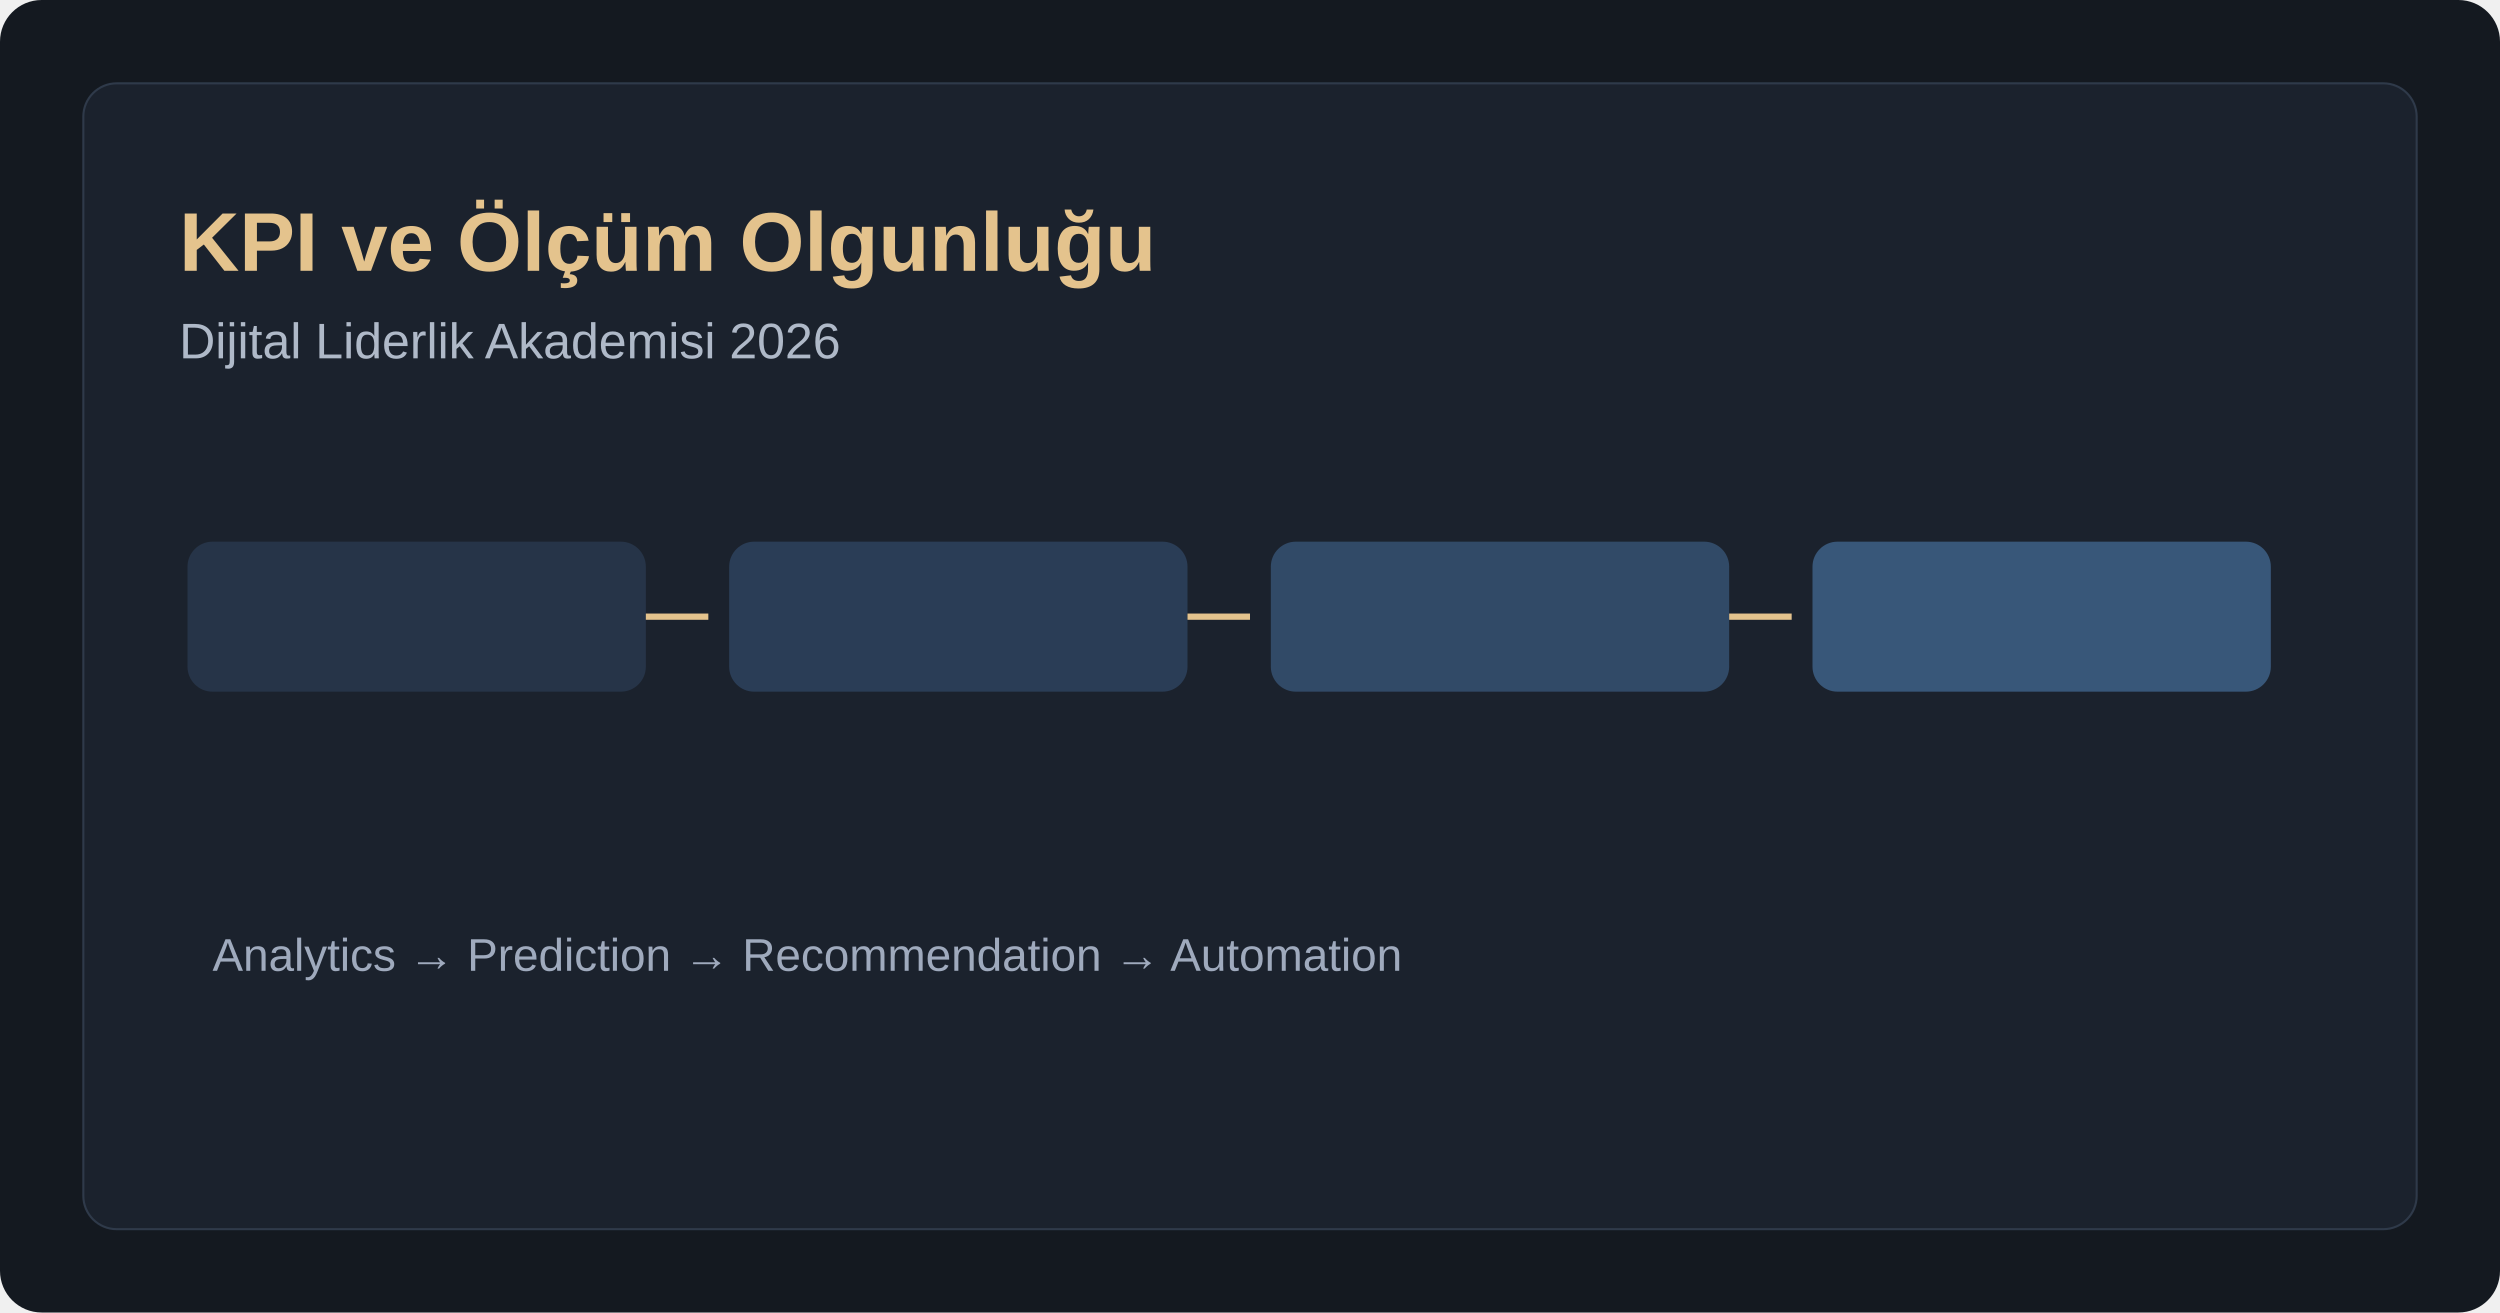
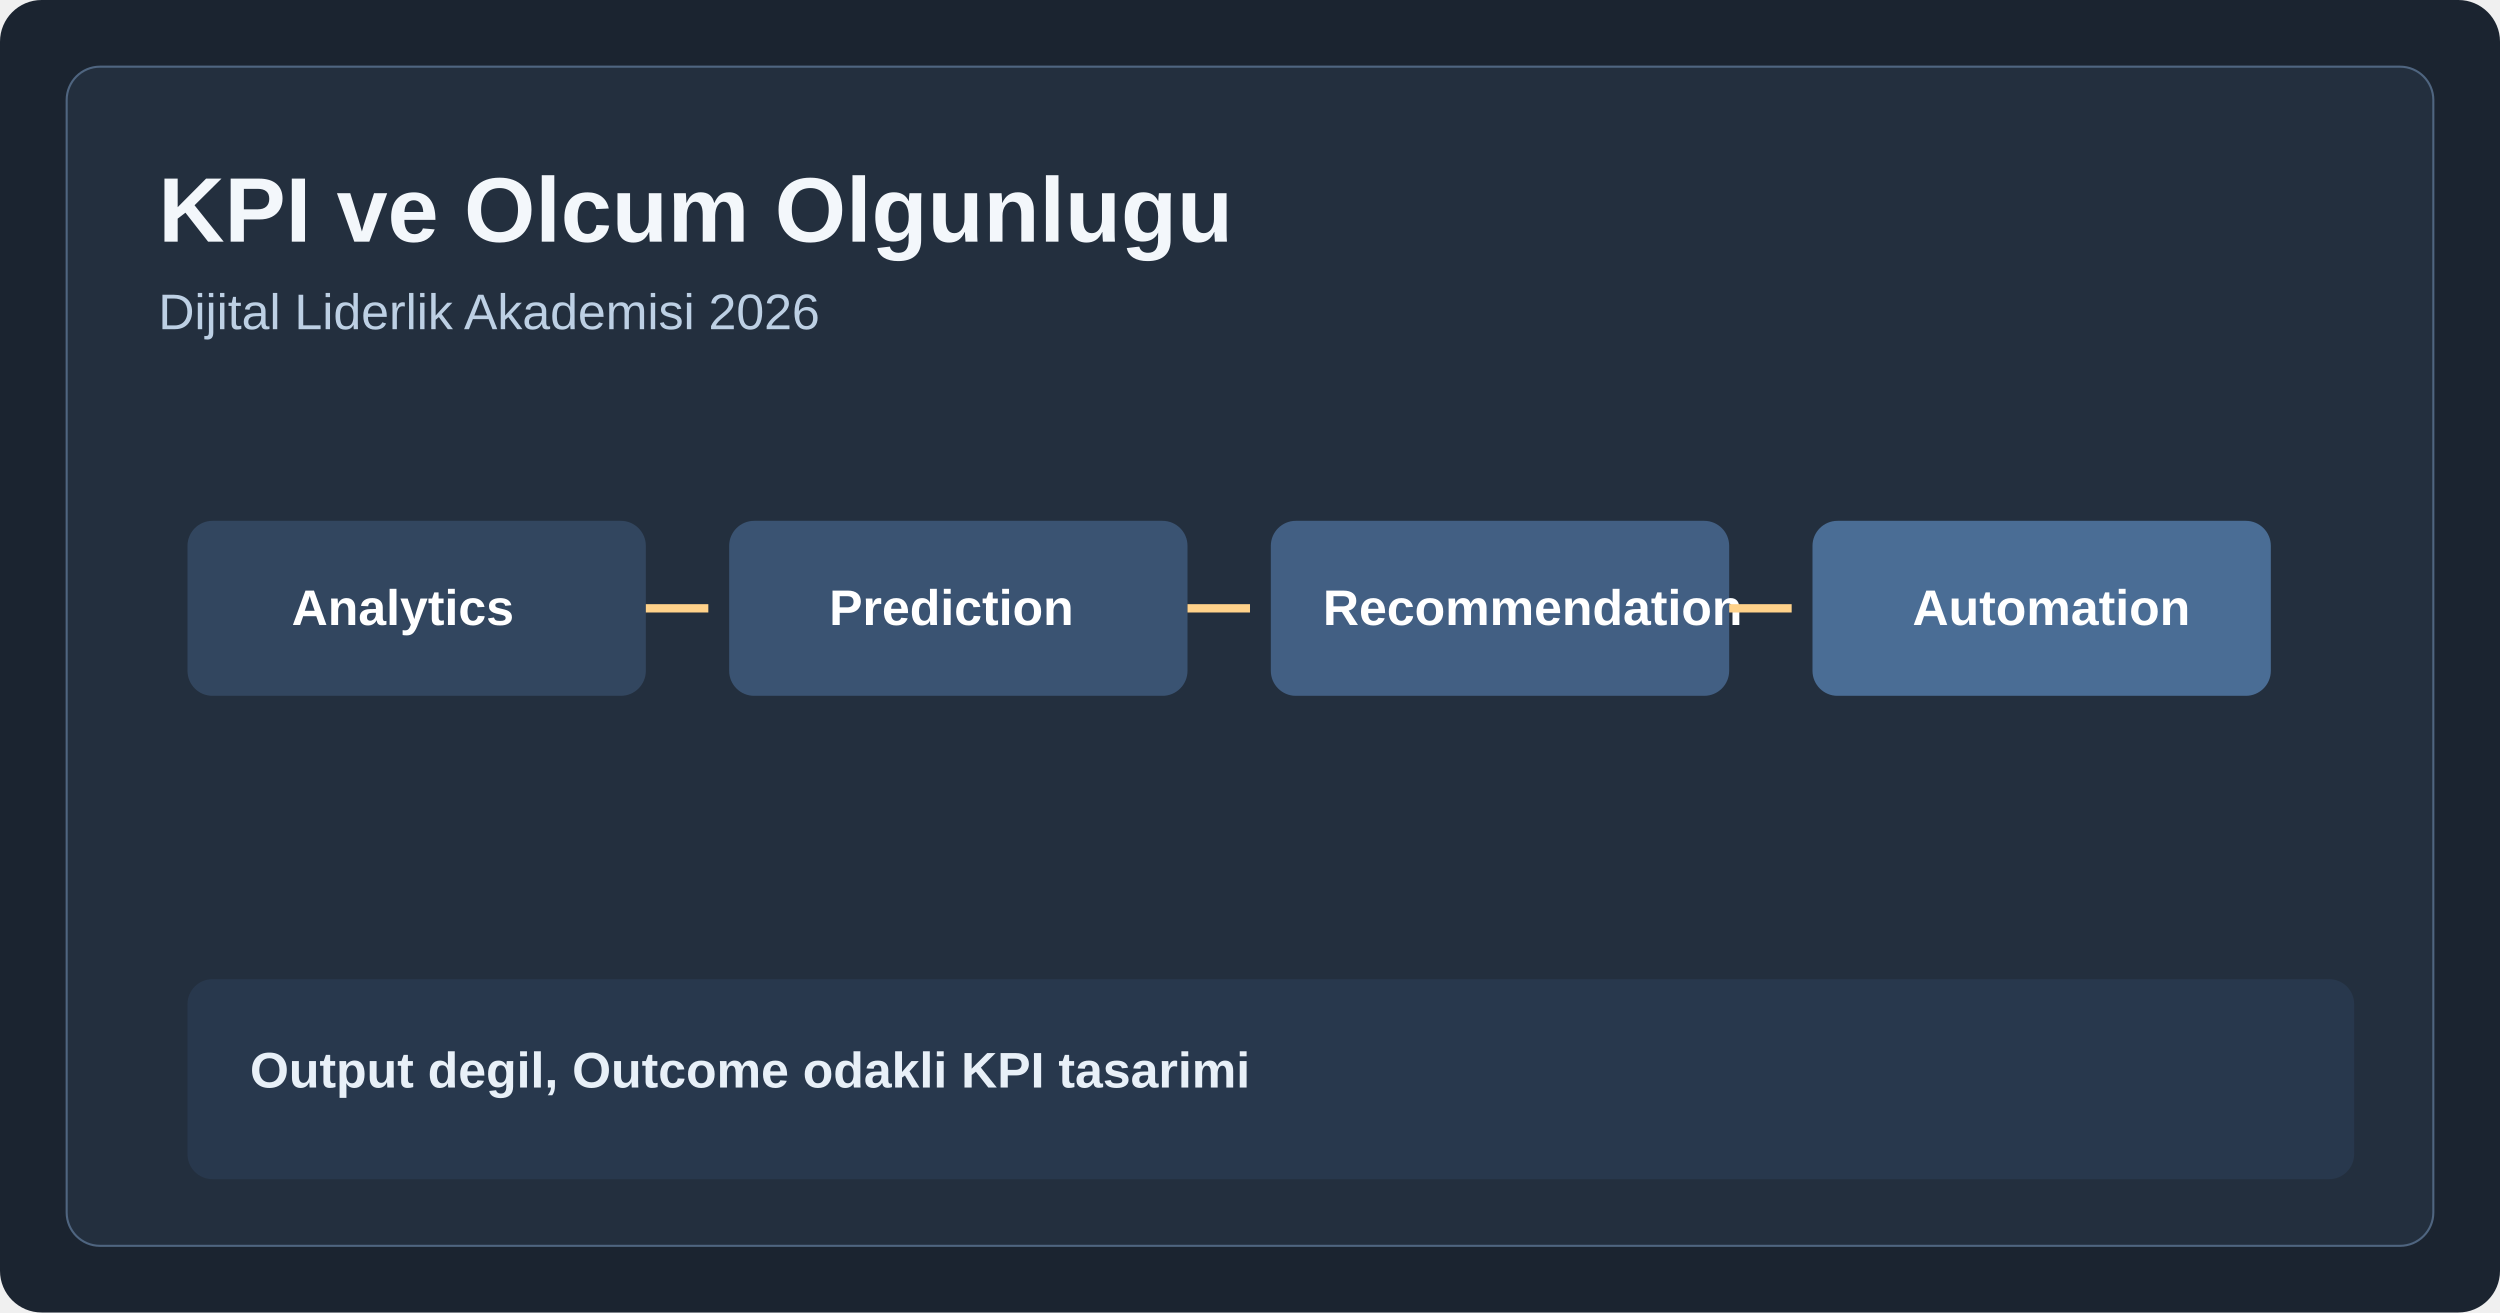
- <svg xmlns="http://www.w3.org/2000/svg" width="1200" height="630" viewBox="0 0 1200 630" fill="none">
-   <rect width="1200" height="630" rx="20" fill="#141920" />
-   <rect x="40" y="40" width="1120" height="550" rx="16" fill="#1B222D" stroke="#2F3A4A" />
-   <text x="86" y="130" fill="#E4C38D" font-size="40" font-family="Manrope, Arial" font-weight="700">KPI ve Ölçüm Olgunluğu</text>
-   <text x="86" y="172" fill="#AFB9C8" font-size="24" font-family="Manrope, Arial">Dijital Liderlik Akademisi 2026</text>
-   <rect x="90" y="260" width="220" height="72" rx="12" fill="#263448" />
-   <rect x="350" y="260" width="220" height="72" rx="12" fill="#2A3D56" />
-   <rect x="610" y="260" width="220" height="72" rx="12" fill="#314A67" />
-   <rect x="870" y="260" width="220" height="72" rx="12" fill="#385779" />
-   <path d="M310 296H340" stroke="#E4C38D" stroke-width="3" />
-   <path d="M570 296H600" stroke="#E4C38D" stroke-width="3" />
-   <path d="M830 296H860" stroke="#E4C38D" stroke-width="3" />
-   <text x="102" y="466" fill="#9FAABD" font-size="22" font-family="Manrope, Arial">Analytics → Prediction → Recommendation → Automation</text>
+ <svg xmlns="http://www.w3.org/2000/svg" width="1200" height="630" viewBox="0 0 1200 630">
+   <rect width="1200" height="630" rx="20" fill="#1b2430" />
+   <rect x="32" y="32" width="1136" height="566" rx="16" fill="#232f3e" stroke="#4f6580" />
+   <text x="76" y="116" fill="#f3f7fb" font-size="44" font-family="Arial" font-weight="700">KPI ve Olcum Olgunlugu</text>
+   <text x="76" y="158" fill="#bdd0e4" font-size="24" font-family="Arial">Dijital Liderlik Akademisi 2026</text>
+   <rect x="90" y="250" width="220" height="84" rx="12" fill="#32465f" />
+   <text x="140" y="300" fill="#fff" font-size="24" font-family="Arial" font-weight="700">Analytics</text>
+   <rect x="350" y="250" width="220" height="84" rx="12" fill="#3a5372" />
+   <text x="398" y="300" fill="#fff" font-size="24" font-family="Arial" font-weight="700">Prediction</text>
+   <rect x="610" y="250" width="220" height="84" rx="12" fill="#425f83" />
+   <text x="635" y="300" fill="#fff" font-size="24" font-family="Arial" font-weight="700">Recommendation</text>
+   <rect x="870" y="250" width="220" height="84" rx="12" fill="#4a6d95" />
+   <text x="918" y="300" fill="#fff" font-size="24" font-family="Arial" font-weight="700">Automation</text>
+   <path d="M310 292H340" stroke="#ffd28a" stroke-width="4" />
+   <path d="M570 292H600" stroke="#ffd28a" stroke-width="4" />
+   <path d="M830 292H860" stroke="#ffd28a" stroke-width="4" />
+   <rect x="90" y="470" width="1040" height="96" rx="12" fill="#28384d" />
+   <text x="120" y="522" fill="#e8f0f8" font-size="24" font-family="Arial" font-weight="700">Output degil, Outcome odakli KPI tasarimi</text>
</svg>
